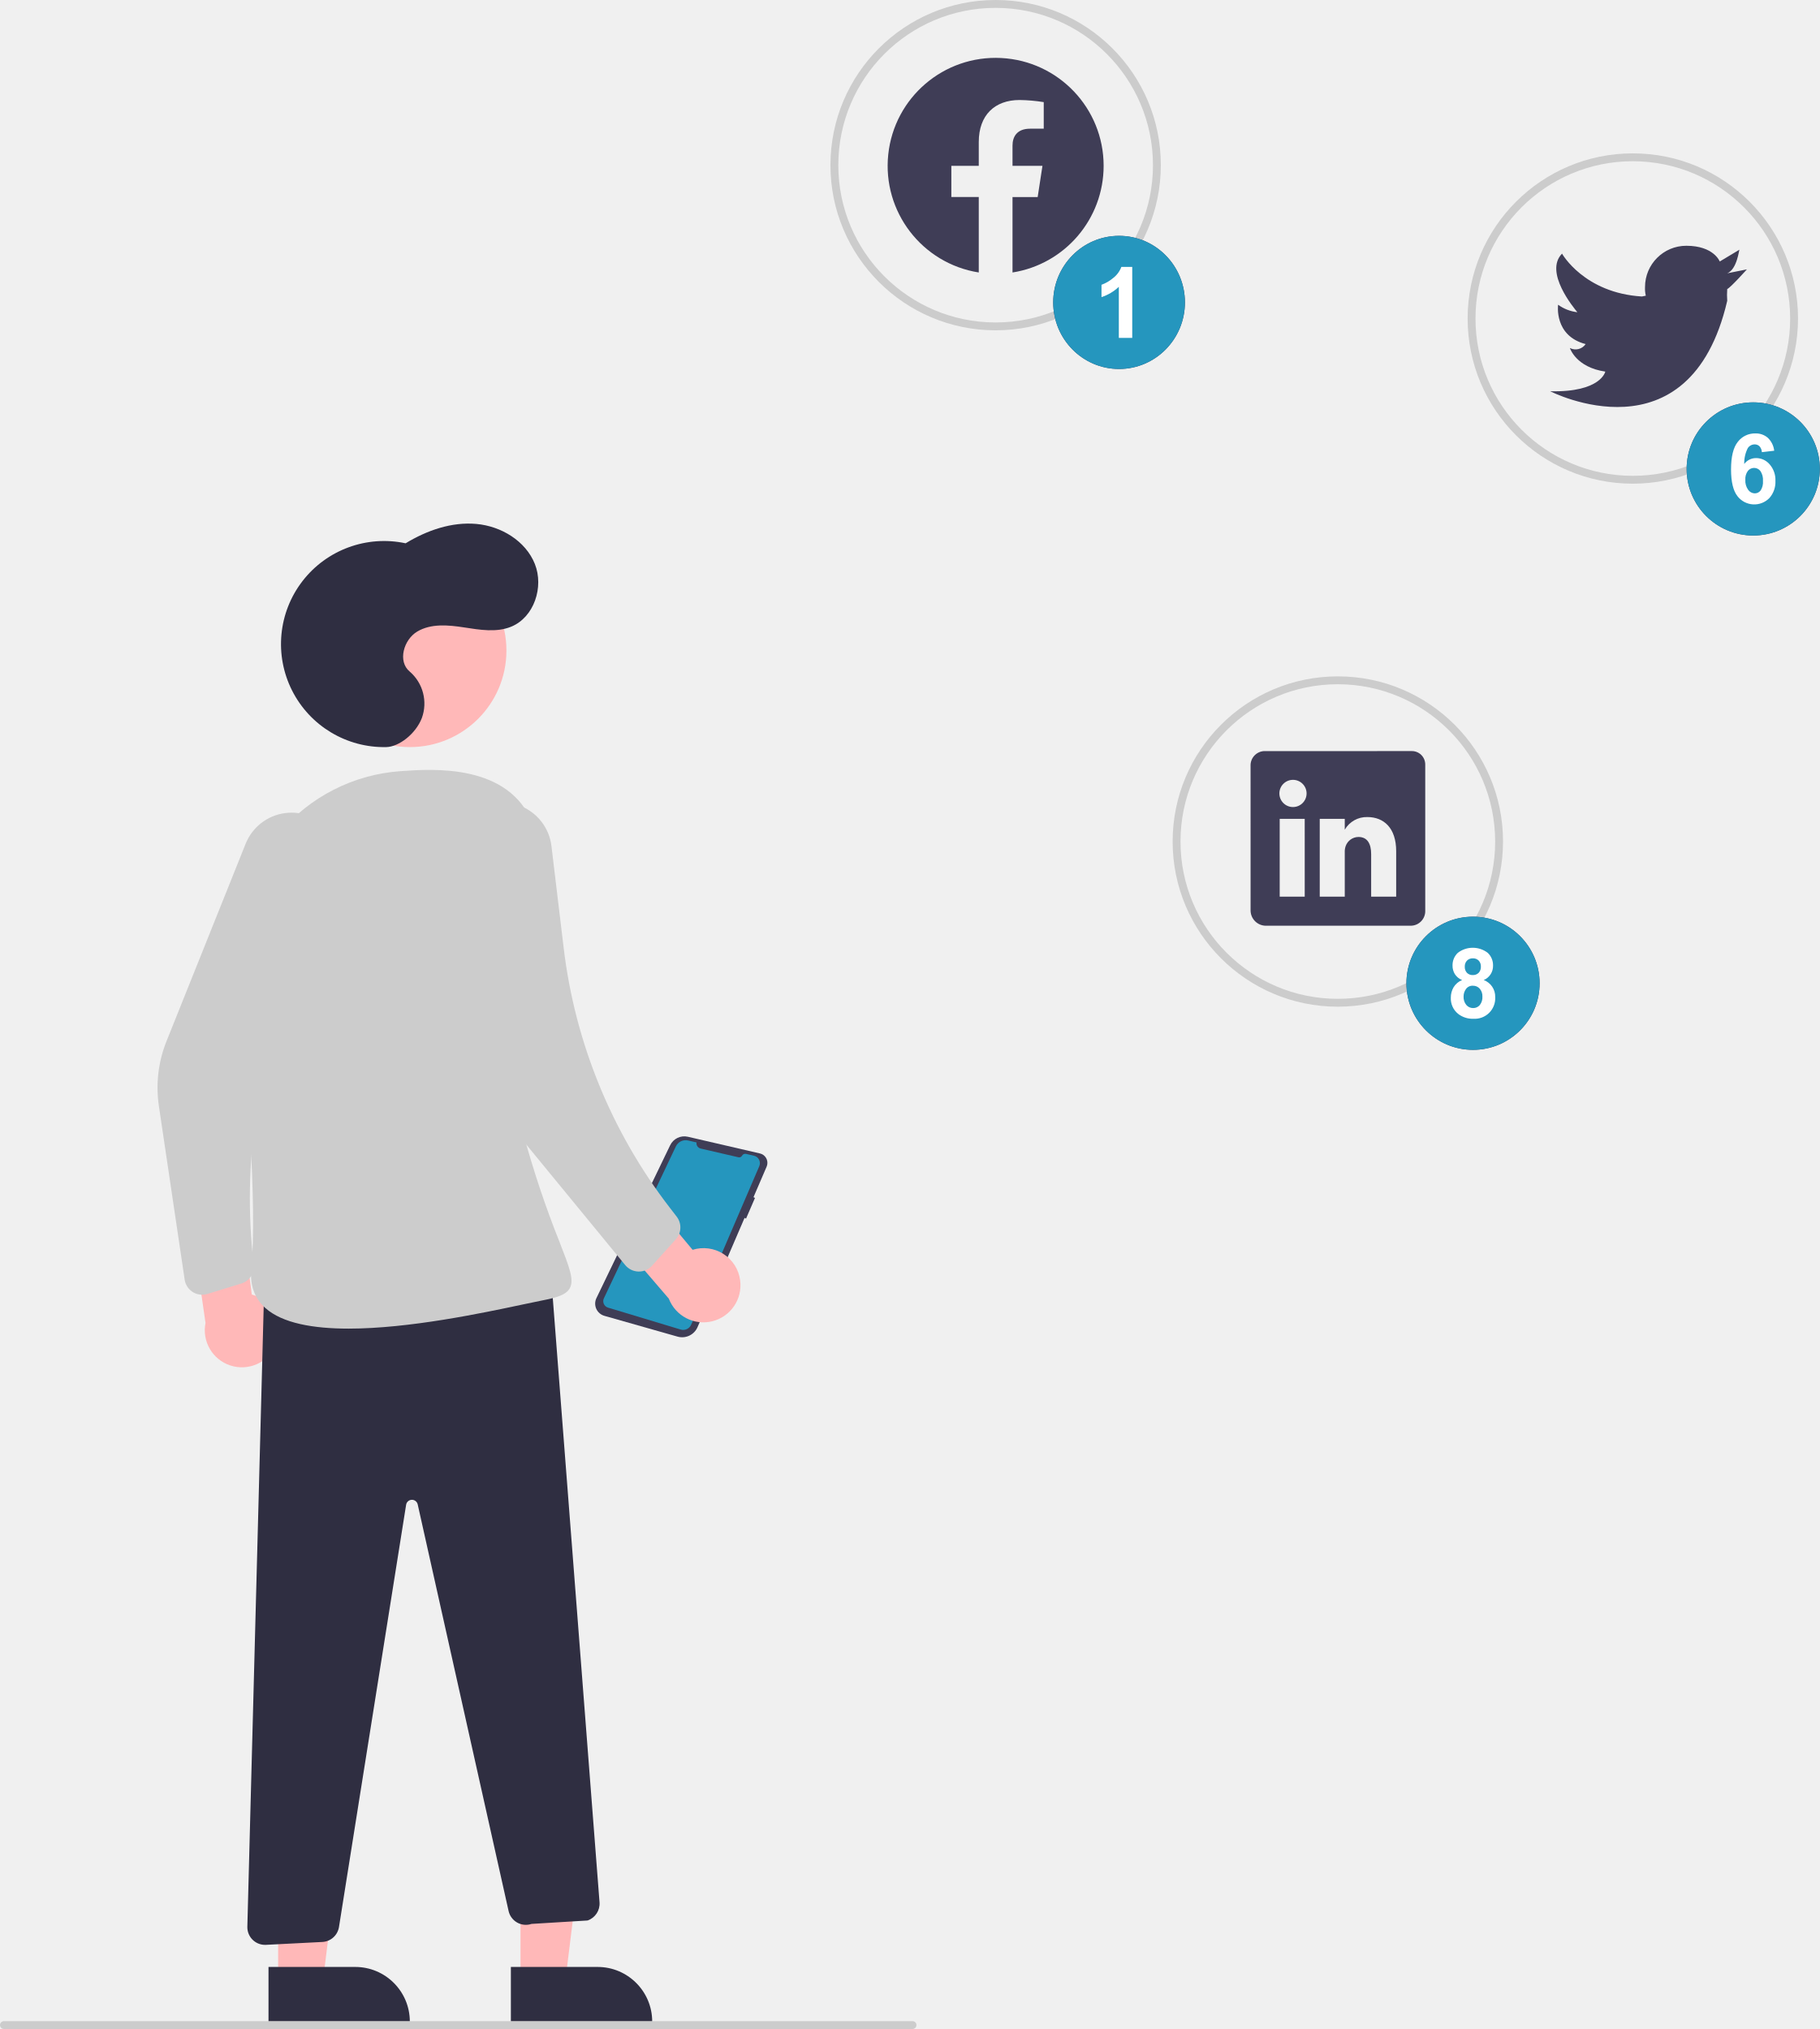
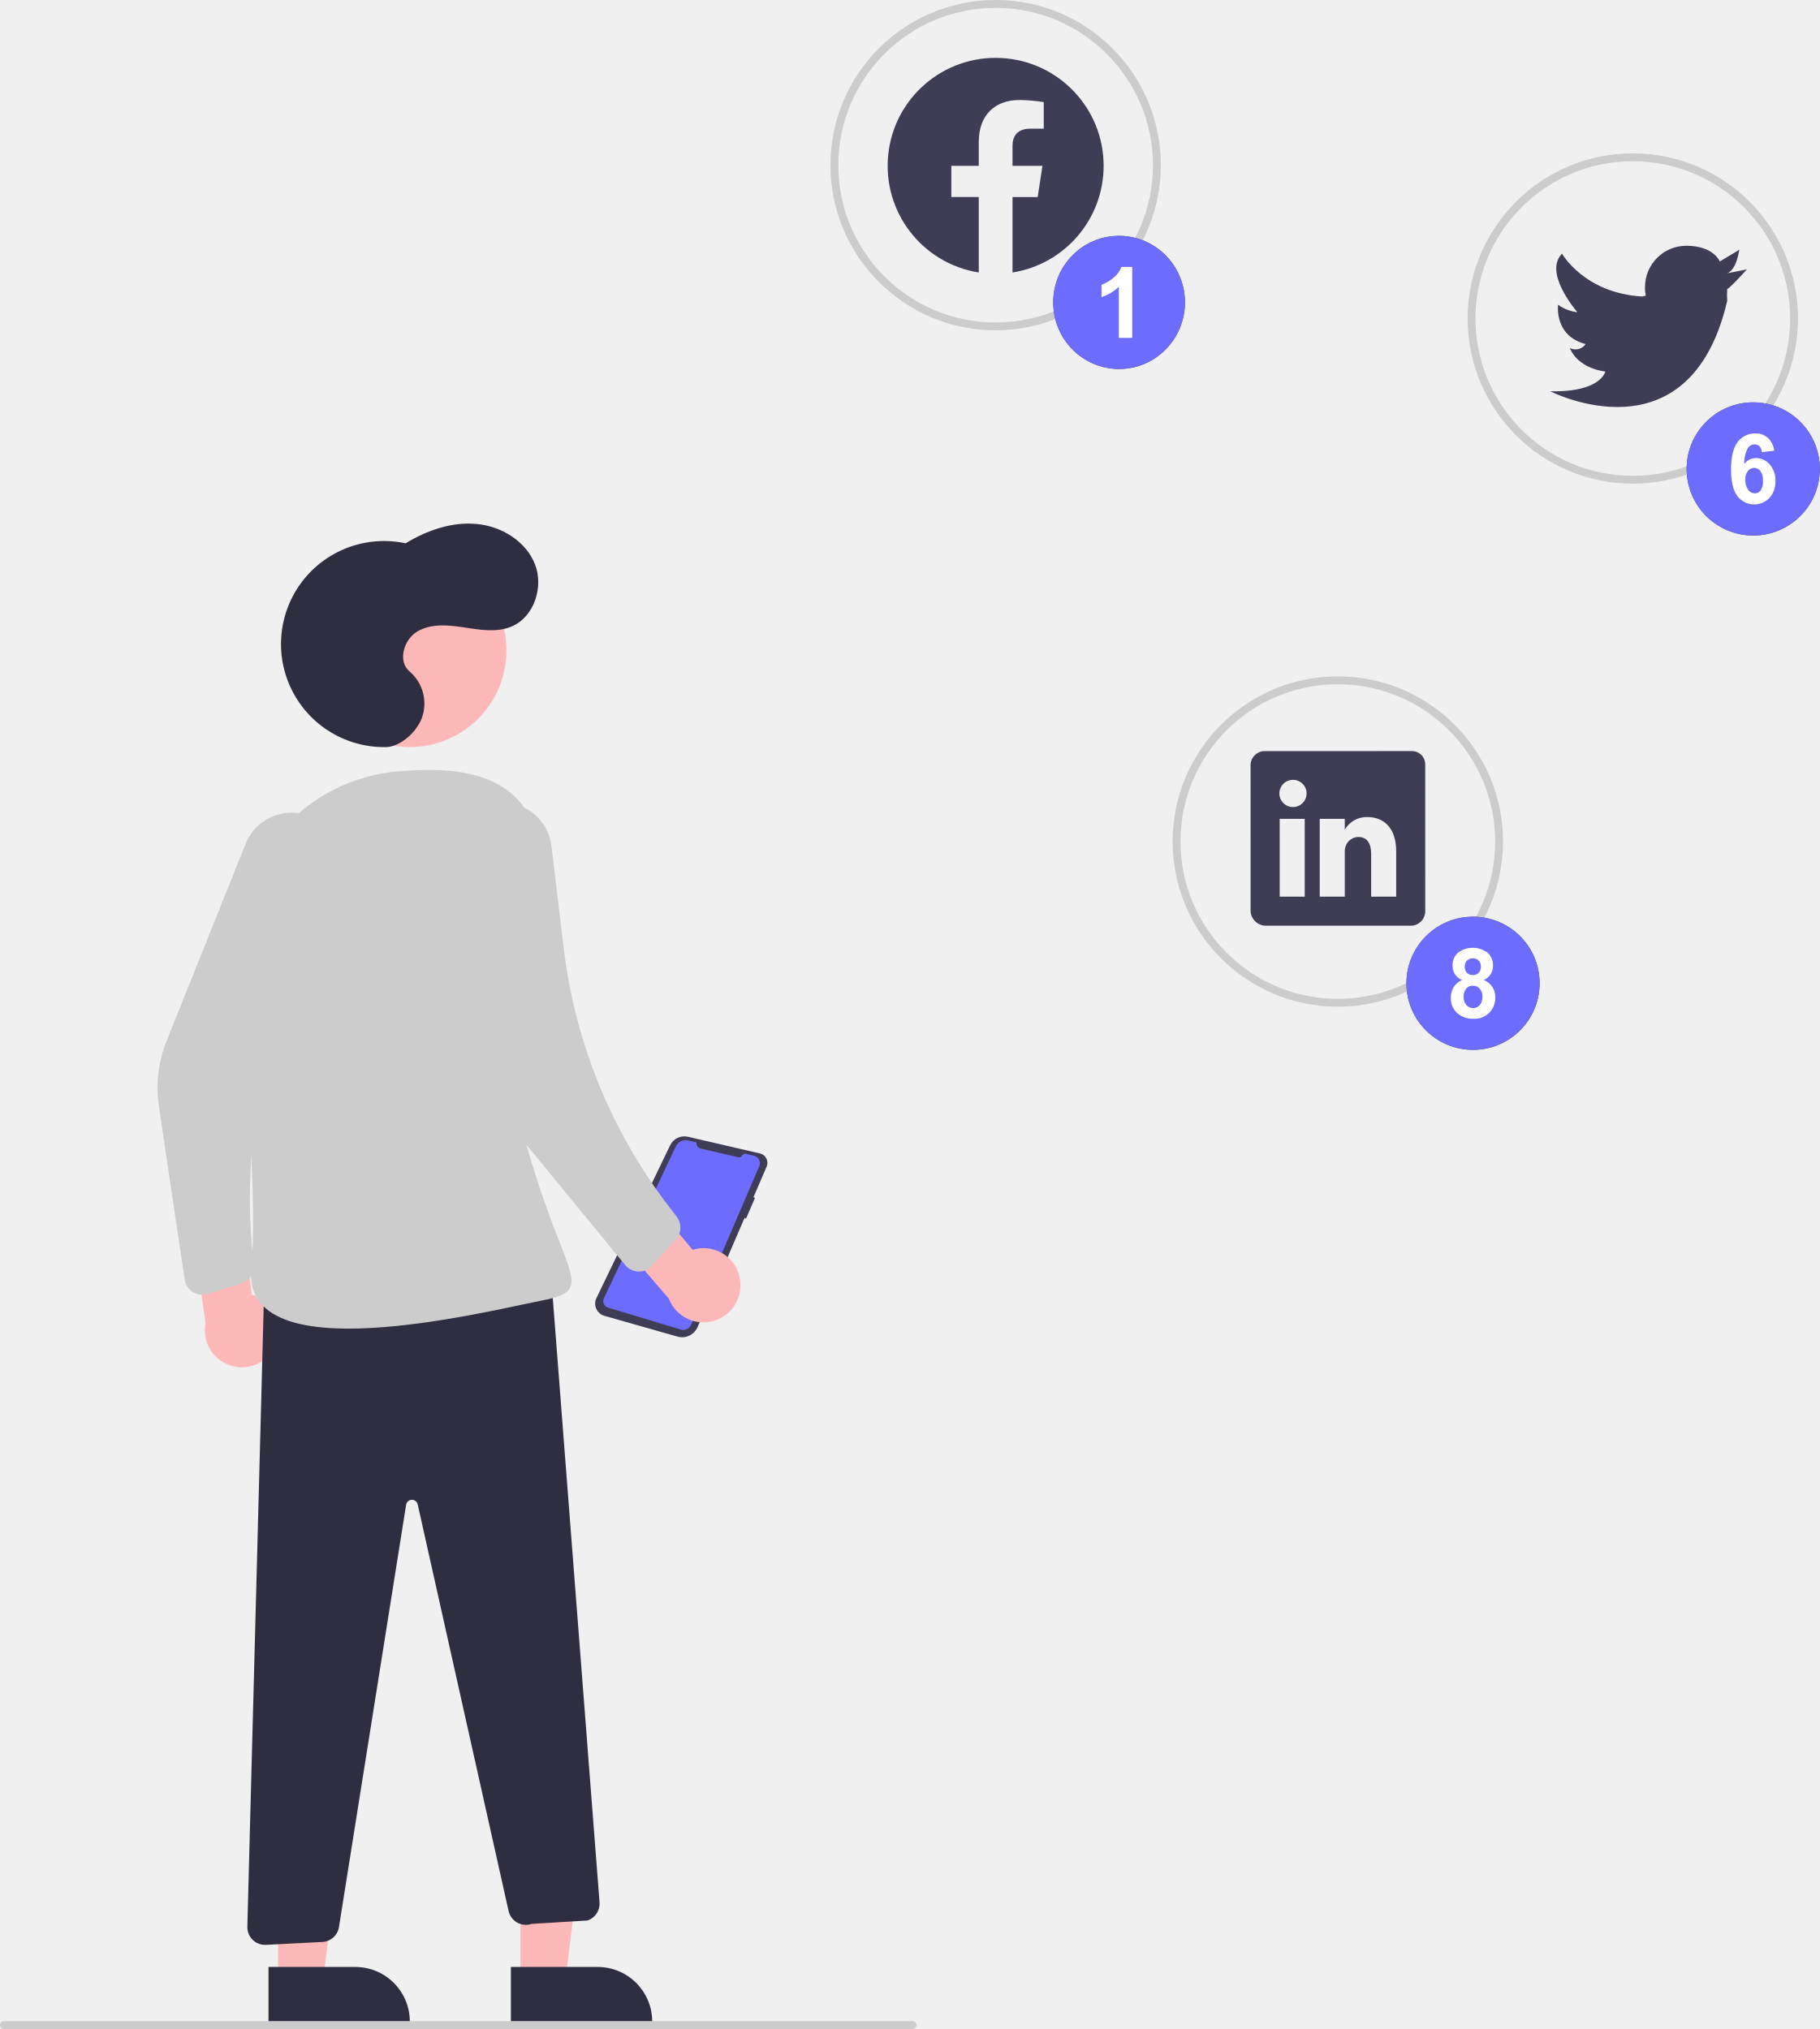
<svg xmlns="http://www.w3.org/2000/svg" data-name="Layer 1" width="462.678" height="515.972" viewBox="0 0 462.678 515.972">
  <path d="M562.284,485.47a2.459,2.459,0,0,1,1.286,3.231l-3.339,7.756.378.193-2.277,5.264-.364-.202L546.006,529.499a4.264,4.264,0,0,1-5.082,2.416l-18.6-5.285a3.228,3.228,0,0,1-2.025-4.507l18.748-38.878a3.994,3.994,0,0,1,4.498-2.156l18.302,4.239h0A2.456,2.456,0,0,1,562.284,485.47Z" transform="translate(-368.6608 -192.0138)" fill="#3f3d56" />
-   <path d="M546.803,484.086l9.622,2.228a.808.808,0,0,0,.895-.407h0a.916.916,0,0,1,1.014-.461l2.027.469a1.94,1.94,0,0,1,1.345,2.656l-17.314,40.297a2.215,2.215,0,0,1-2.675,1.246l-18.47-5.573a1.71,1.71,0,0,1-1.052-2.369l18.299-38.629a2.76,2.76,0,0,1,3.117-1.507l2.136.495A1.382,1.382,0,0,0,546.803,484.086Z" transform="translate(-368.6608 -192.0138)" fill="#2596be" />
+   <path d="M546.803,484.086l9.622,2.228a.808.808,0,0,0,.895-.407h0a.916.916,0,0,1,1.014-.461l2.027.469a1.94,1.94,0,0,1,1.345,2.656l-17.314,40.297a2.215,2.215,0,0,1-2.675,1.246l-18.47-5.573a1.71,1.71,0,0,1-1.052-2.369l18.299-38.629a2.76,2.76,0,0,1,3.117-1.507l2.136.495A1.382,1.382,0,0,0,546.803,484.086Z" transform="translate(-368.6608 -192.0138)" fill="#6c6cfe" />
  <path d="M621.797,276.014a42,42,0,1,1,42-42A42.048,42.048,0,0,1,621.797,276.014Zm0-82a40,40,0,1,0,40,40A40.045,40.045,0,0,0,621.797,194.014Z" transform="translate(-368.6608 -192.0138)" fill="#ccc" />
  <path d="M783.797,315.014a42,42,0,1,1,42-42A42.048,42.048,0,0,1,783.797,315.014Zm0-82a40,40,0,1,0,40,40A40.045,40.045,0,0,0,783.797,233.014Z" transform="translate(-368.6608 -192.0138)" fill="#ccc" />
  <path d="M708.797,448.014a42,42,0,1,1,42-42A42.048,42.048,0,0,1,708.797,448.014Zm0-82a40,40,0,1,0,40,40A40.045,40.045,0,0,0,708.797,366.014Z" transform="translate(-368.6608 -192.0138)" fill="#ccc" />
  <path d="M807.797,261.512l5-1s-4.2,4.7-5,5h0a20.122,20.122,0,0,0,0,3c-9.6,41.2-45,23-45,23,12.9.3,14-5,14-5-7.5-1.1-9-6-9-6a3.09,3.09,0,0,0,4-1c-8.1-2.1-7-10-7-10a10.4,10.4,0,0,0,4.9,1.9c-.9-1.1-8.5-10.2-3.9-14.9,0,0,5.6,10,20.3,10.9l1-.2a7.85,7.85,0,0,1-.2-2.2,10.5,10.5,0,0,1,10.5-10.5c7,0,8.5,4,8.5,4l5-3C810.797,255.512,810.297,260.512,807.797,261.512Z" transform="translate(-368.6608 -192.0138)" fill="#3f3d56" />
  <path d="M727.467,383.012l-37.063.003a3.622,3.622,0,0,0-3.794,3.459l.003,37.145a3.907,3.907,0,0,0,3.795,3.805l37.052-.003a3.709,3.709,0,0,0,3.562-3.806l-.003-37.145A3.405,3.405,0,0,0,727.467,383.012ZM700.379,420.032l-6.362.001-.002-19.781,6.362-.001Zm-2.963-22.788-.046,0a3.459,3.459,0,1,1,.046,0Zm26.215,22.786-6.362.001-.001-10.816c-0-2.591-.926-4.362-3.228-4.361a3.479,3.479,0,0,0-3.262,2.349,4.286,4.286,0,0,0-.22,1.562l.001,11.267-6.362.001-.002-19.781,6.362-.001 0,2.753a6.442,6.442,0,0,1,5.737-3.216c4.176-0,7.336,2.752,7.336,8.687Z" transform="translate(-368.6608 -192.0138)" fill="#3f3d56" />
  <path d="M649.253,234.179a27.456,27.456,0,1,0-31.746,27.124v-19.185H610.534v-7.939h6.973v-6.05c0-6.88,4.1-10.683,10.371-10.683a42.192,42.192,0,0,1,6.147.537v6.757h-3.464c-3.409,0-4.475,2.116-4.475,4.29v5.15h7.614l-1.216,7.939H626.086v19.186a27.464,27.464,0,0,0,23.167-27.126Z" transform="translate(-368.6608 -192.0138)" fill="#3f3d56" fill-rule="evenodd" />
  <polygon points="132.337 503.46 143.769 503.459 149.206 459.363 132.333 459.364 132.337 503.46" fill="#ffb8b8" />
  <path d="M498.548,692.206h35.93a0,0,0,0,1,0,0V706.088a0,0,0,0,1,0,0H512.43A13.882,13.882,0,0,1,498.548,692.206v0A0,0,0,0,1,498.548,692.206Z" transform="translate(664.4281 1206.234) rotate(179.9948)" fill="#2f2e41" />
  <polygon points="70.715 503.46 82.148 503.459 87.584 459.363 70.711 459.364 70.715 503.46" fill="#ffb8b8" />
  <path d="M436.927,692.206h35.93a0,0,0,0,1,0,0V706.088a0,0,0,0,1,0,0H450.809a13.882,13.882,0,0,1-13.882-13.882v0A0,0,0,0,1,436.927,692.206Z" transform="translate(541.1856 1206.239) rotate(179.9948)" fill="#2f2e41" />
  <circle cx="104.196" cy="165.424" r="24.561" fill="#ffb8b8" />
  <path d="M556.84,517.616a9.377,9.377,0,0,0-12.092-7.779l-13.726-16.454-12.034,5.903,19.71,22.965a9.428,9.428,0,0,0,18.142-4.633Z" transform="translate(-368.6608 -192.0138)" fill="#ffb8b8" />
  <path d="M438.706,534.257a9.377,9.377,0,0,0-6.031-13.052l-2.756-21.25-13.322-1.475,4.313,29.955a9.428,9.428,0,0,0,17.796,5.823Z" transform="translate(-368.6608 -192.0138)" fill="#ffb8b8" />
  <path d="M420.062,521.264a4.501,4.501,0,0,1-4.451-3.839l-6.557-44.159a31.74,31.74,0,0,1,1.931-16.453l20.131-50.24a12.584,12.584,0,0,1,21.609-3.052h0a12.559,12.559,0,0,1,1.56,12.868l-9.49,21.228a144.868,144.868,0,0,0-11.624,75.969A4.499,4.499,0,0,1,430.023,518.412l-8.639,2.653A4.508,4.508,0,0,1,420.062,521.264Z" transform="translate(-368.6608 -192.0138)" fill="#ccc" />
  <path d="M466.877,381.998a26.205,26.205,0,1,1,4.91-51.825c5.401-3.28,11.681-5.486,17.975-4.925s12.518,4.298,14.872,10.162-.175,13.594-6.027,15.977c-3.752,1.528-7.989.787-11.993.171s-8.372-1.018-11.856,1.048-5.051,7.605-1.93,10.188a10.738,10.738,0,0,1,3.084,11.82C474.343,378.67,470.062,381.929,466.877,381.998Z" transform="translate(-368.6608 -192.0138)" fill="#2f2e41" />
  <path d="M436.048,686.59a4.5,4.5,0,0,1-4.501-4.619l4.369-165.816.476-.011,72.226-1.575L521.09,675.806a4.514,4.514,0,0,1-2.981,4.562l-.137.028-14.176.866a4.5,4.5,0,0,1-5.83-3.283L474.859,574.583a1.5,1.5,0,0,0-2.945.092L454.842,682.064a4.521,4.521,0,0,1-4.215,3.788l-14.352.732Q436.161,686.59,436.048,686.59Z" transform="translate(-368.6608 -192.0138)" fill="#2f2e41" />
  <path d="M457.305,529.88c-8.988,0-16.837-1.358-21.171-5.232-2.785-2.49-3.99-5.875-3.58-10.063,1.54-15.743-1.129-50.248-3.639-76.422a46.495,46.495,0,0,1,10.72-34.275,44.279,44.279,0,0,1,30.869-15.771c8.269-.589,27.631-1.962,33.65,13.453,9.041,23.156,4.619,33.775.343,44.045-3.633,8.725-7.39,17.747-2.785,34.688a253.105,253.105,0,0,0,9.227,27.598c2.494,6.395,3.745,9.604,2.59,11.7-.912,1.654-3.186,2.374-7.063,3.125-1.266.246-2.94.601-4.933,1.025C491.399,525.902,472.685,529.88,457.305,529.88Z" transform="translate(-368.6608 -192.0138)" fill="#ccc" />
  <path d="M531.096,515.367c-.035,0-.069,0-.104-.001a4.496,4.496,0,0,1-3.375-1.644l-25.459-31.024a48.428,48.428,0,0,1-10.372-23.045L483.946,410.662a12.584,12.584,0,1,1,24.92-3.487l3.116,25.985a134.263,134.263,0,0,0,26.944,65.934l1.781,2.311a4.499,4.499,0,0,1-.22,5.758l-6.047,6.716A4.496,4.496,0,0,1,531.096,515.367Z" transform="translate(-368.6608 -192.0138)" fill="#ccc" />
  <ellipse cx="284.515" cy="76.902" rx="16.745" ry="16.929" fill="#3f3d56" />
  <path d="M656.525,277.945h-3.409v-12.991a11.733,11.733,0,0,1-4.406,2.612v-3.128a9.838,9.838,0,0,0,2.9-1.674,6.349,6.349,0,0,0,2.148-2.877h2.767Z" transform="translate(-368.6608 -192.0138)" fill="#3f3d56" />
-   <ellipse cx="284.515" cy="76.902" rx="16.745" ry="16.929" fill="#2596be" />
+   <ellipse cx="284.515" cy="76.902" rx="16.745" ry="16.929" fill="#6c6cfe" />
  <path d="M656.525,277.945h-3.409v-12.991a11.733,11.733,0,0,1-4.406,2.612v-3.128a9.838,9.838,0,0,0,2.9-1.674,6.349,6.349,0,0,0,2.148-2.877h2.767Z" transform="translate(-368.6608 -192.0138)" fill="#fff" />
  <circle cx="445.749" cy="119.247" r="16.929" fill="#3f3d56" />
  <path d="M812.399,314.028a3.964,3.964,0,0,0,.726,2.551,2.105,2.105,0,0,0,1.66.9,1.859,1.859,0,0,0,1.499-.736,3.84,3.84,0,0,0,.6-2.412,4.017,4.017,0,0,0-.646-2.528,2.02,2.02,0,0,0-3.193-.037A3.434,3.434,0,0,0,812.399,314.028Zm7.343-7.394-3.136.363a2.437,2.437,0,0,0-.6-1.495,1.702,1.702,0,0,0-1.256-.482,2.097,2.097,0,0,0-1.735.964,8.433,8.433,0,0,0-.894,4.018,3.723,3.723,0,0,1,3.009-1.498,4.505,4.505,0,0,1,3.475,1.618,6.02,6.02,0,0,1,1.447,4.173,6.147,6.147,0,0,1-1.521,4.355,5.377,5.377,0,0,1-8.115-.441q-1.649-2.08-1.649-6.821,0-4.862,1.718-7.009a5.448,5.448,0,0,1,4.461-2.147,4.606,4.606,0,0,1,3.187,1.127,5.375,5.375,0,0,1,1.609,3.275Z" transform="translate(-368.6608 -192.0138)" fill="#3f3d56" />
-   <circle cx="445.749" cy="119.247" r="16.929" fill="#2596be" />
+   <circle cx="445.749" cy="119.247" r="16.929" fill="#6c6cfe" />
  <path d="M812.399,314.028a3.964,3.964,0,0,0,.726,2.551,2.105,2.105,0,0,0,1.66.9,1.859,1.859,0,0,0,1.499-.736,3.84,3.84,0,0,0,.6-2.412,4.017,4.017,0,0,0-.646-2.528,2.02,2.02,0,0,0-3.193-.037A3.434,3.434,0,0,0,812.399,314.028Zm7.343-7.394-3.136.363a2.437,2.437,0,0,0-.6-1.495,1.702,1.702,0,0,0-1.256-.482,2.097,2.097,0,0,0-1.735.964,8.433,8.433,0,0,0-.894,4.018,3.723,3.723,0,0,1,3.009-1.498,4.505,4.505,0,0,1,3.475,1.618,6.02,6.02,0,0,1,1.447,4.173,6.147,6.147,0,0,1-1.521,4.355,5.377,5.377,0,0,1-8.115-.441q-1.649-2.08-1.649-6.821,0-4.862,1.718-7.009a5.448,5.448,0,0,1,4.461-2.147,4.606,4.606,0,0,1,3.187,1.127,5.375,5.375,0,0,1,1.609,3.275Z" transform="translate(-368.6608 -192.0138)" fill="#fff" />
  <circle cx="374.505" cy="250.044" r="16.929" fill="#3f3d56" />
  <path d="M741.07,437.826a2.152,2.152,0,0,0,.556,1.578,1.977,1.977,0,0,0,1.48.567,2.002,2.002,0,0,0,1.498-.572,2.165,2.165,0,0,0,.562-1.585,2.1,2.1,0,0,0-.555-1.525,1.957,1.957,0,0,0-1.47-.572,2.008,2.008,0,0,0-1.51.578A2.107,2.107,0,0,0,741.07,437.826Zm-.304,7.571a3.169,3.169,0,0,0,.697,2.181,2.233,2.233,0,0,0,1.738.784,2.154,2.154,0,0,0,1.686-.754,3.18,3.18,0,0,0,.667-2.175,2.86,2.86,0,0,0-.678-1.994,2.213,2.213,0,0,0-1.721-.755,2.035,2.035,0,0,0-1.797.857A3.204,3.204,0,0,0,740.766,445.397Zm-.374-4.16a3.858,3.858,0,0,1-1.856-1.525,4.06,4.06,0,0,1-.579-2.126,4.34,4.34,0,0,1,1.34-3.268,6.259,6.259,0,0,1,7.61,0,4.322,4.322,0,0,1,1.352,3.268,3.876,3.876,0,0,1-2.366,3.652,4.481,4.481,0,0,1,2.916,4.339,5.232,5.232,0,0,1-5.549,5.51,5.984,5.984,0,0,1-3.899-1.265,5.001,5.001,0,0,1-1.838-4.1,5.176,5.176,0,0,1,.691-2.632A4.479,4.479,0,0,1,740.392,441.238Z" transform="translate(-368.6608 -192.0138)" fill="#3f3d56" />
-   <circle cx="374.505" cy="250.044" r="16.929" fill="#2596be" />
+   <circle cx="374.505" cy="250.044" r="16.929" fill="#6c6cfe" />
  <path d="M741.07,437.826a2.152,2.152,0,0,0,.556,1.578,1.977,1.977,0,0,0,1.48.567,2.002,2.002,0,0,0,1.498-.572,2.165,2.165,0,0,0,.562-1.585,2.1,2.1,0,0,0-.555-1.525,1.957,1.957,0,0,0-1.47-.572,2.008,2.008,0,0,0-1.51.578A2.107,2.107,0,0,0,741.07,437.826Zm-.304,7.571a3.169,3.169,0,0,0,.697,2.181,2.233,2.233,0,0,0,1.738.784,2.154,2.154,0,0,0,1.686-.754,3.18,3.18,0,0,0,.667-2.175,2.86,2.86,0,0,0-.678-1.994,2.213,2.213,0,0,0-1.721-.755,2.035,2.035,0,0,0-1.797.857A3.204,3.204,0,0,0,740.766,445.397Zm-.374-4.16a3.858,3.858,0,0,1-1.856-1.525,4.06,4.06,0,0,1-.579-2.126,4.34,4.34,0,0,1,1.34-3.268,6.259,6.259,0,0,1,7.61,0,4.322,4.322,0,0,1,1.352,3.268,3.876,3.876,0,0,1-2.366,3.652,4.481,4.481,0,0,1,2.916,4.339,5.232,5.232,0,0,1-5.549,5.51,5.984,5.984,0,0,1-3.899-1.265,5.001,5.001,0,0,1-1.838-4.1,5.176,5.176,0,0,1,.691-2.632A4.479,4.479,0,0,1,740.392,441.238Z" transform="translate(-368.6608 -192.0138)" fill="#fff" />
  <path d="M600.661,707.986h-231a1,1,0,0,1,0-2h231a1,1,0,0,1,0,2Z" transform="translate(-368.6608 -192.0138)" fill="#ccc" />
</svg>
